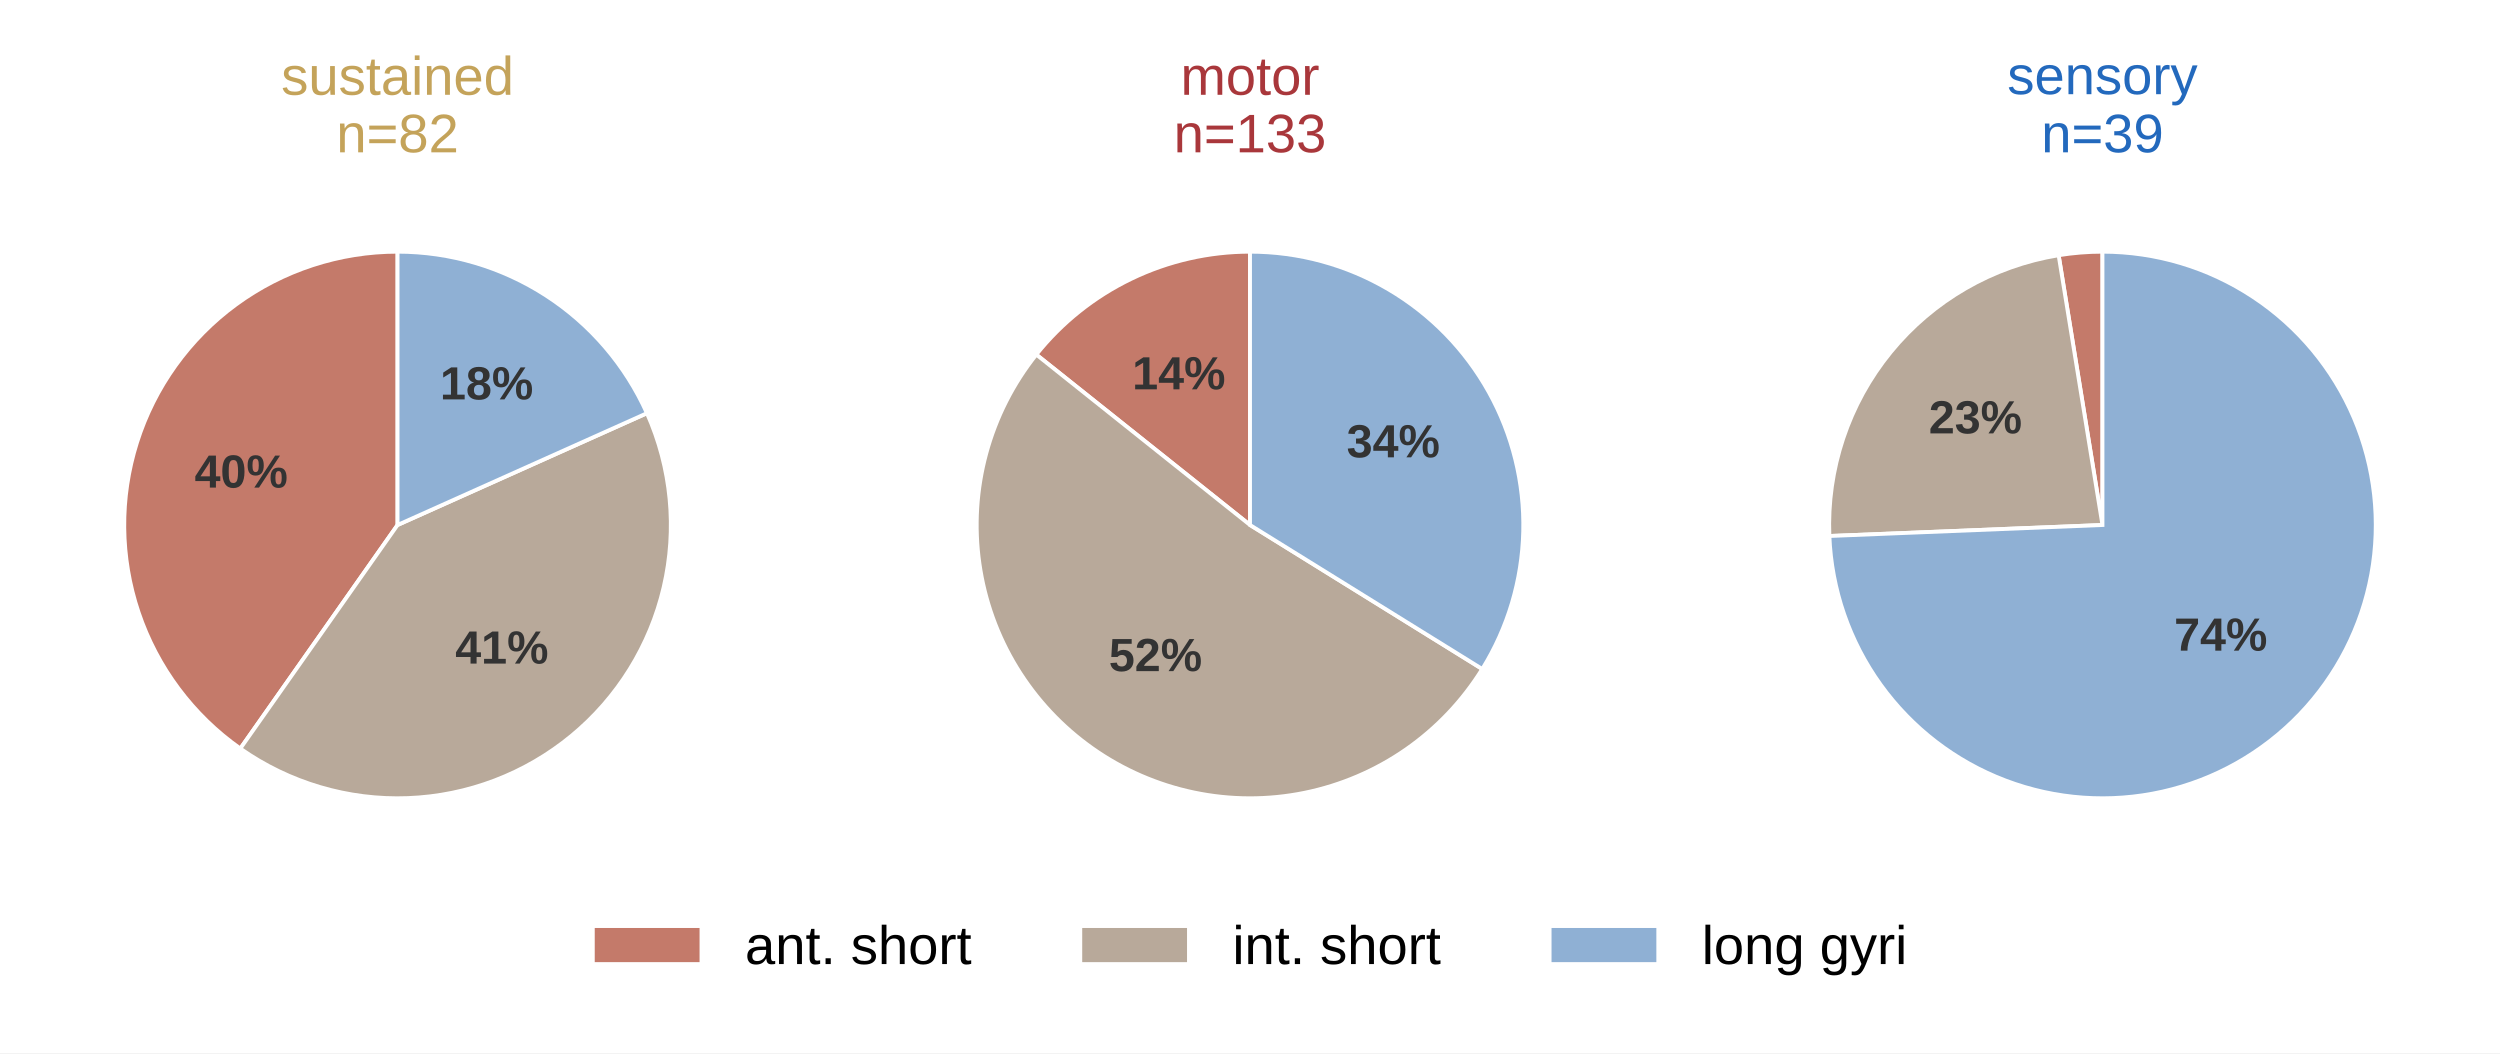
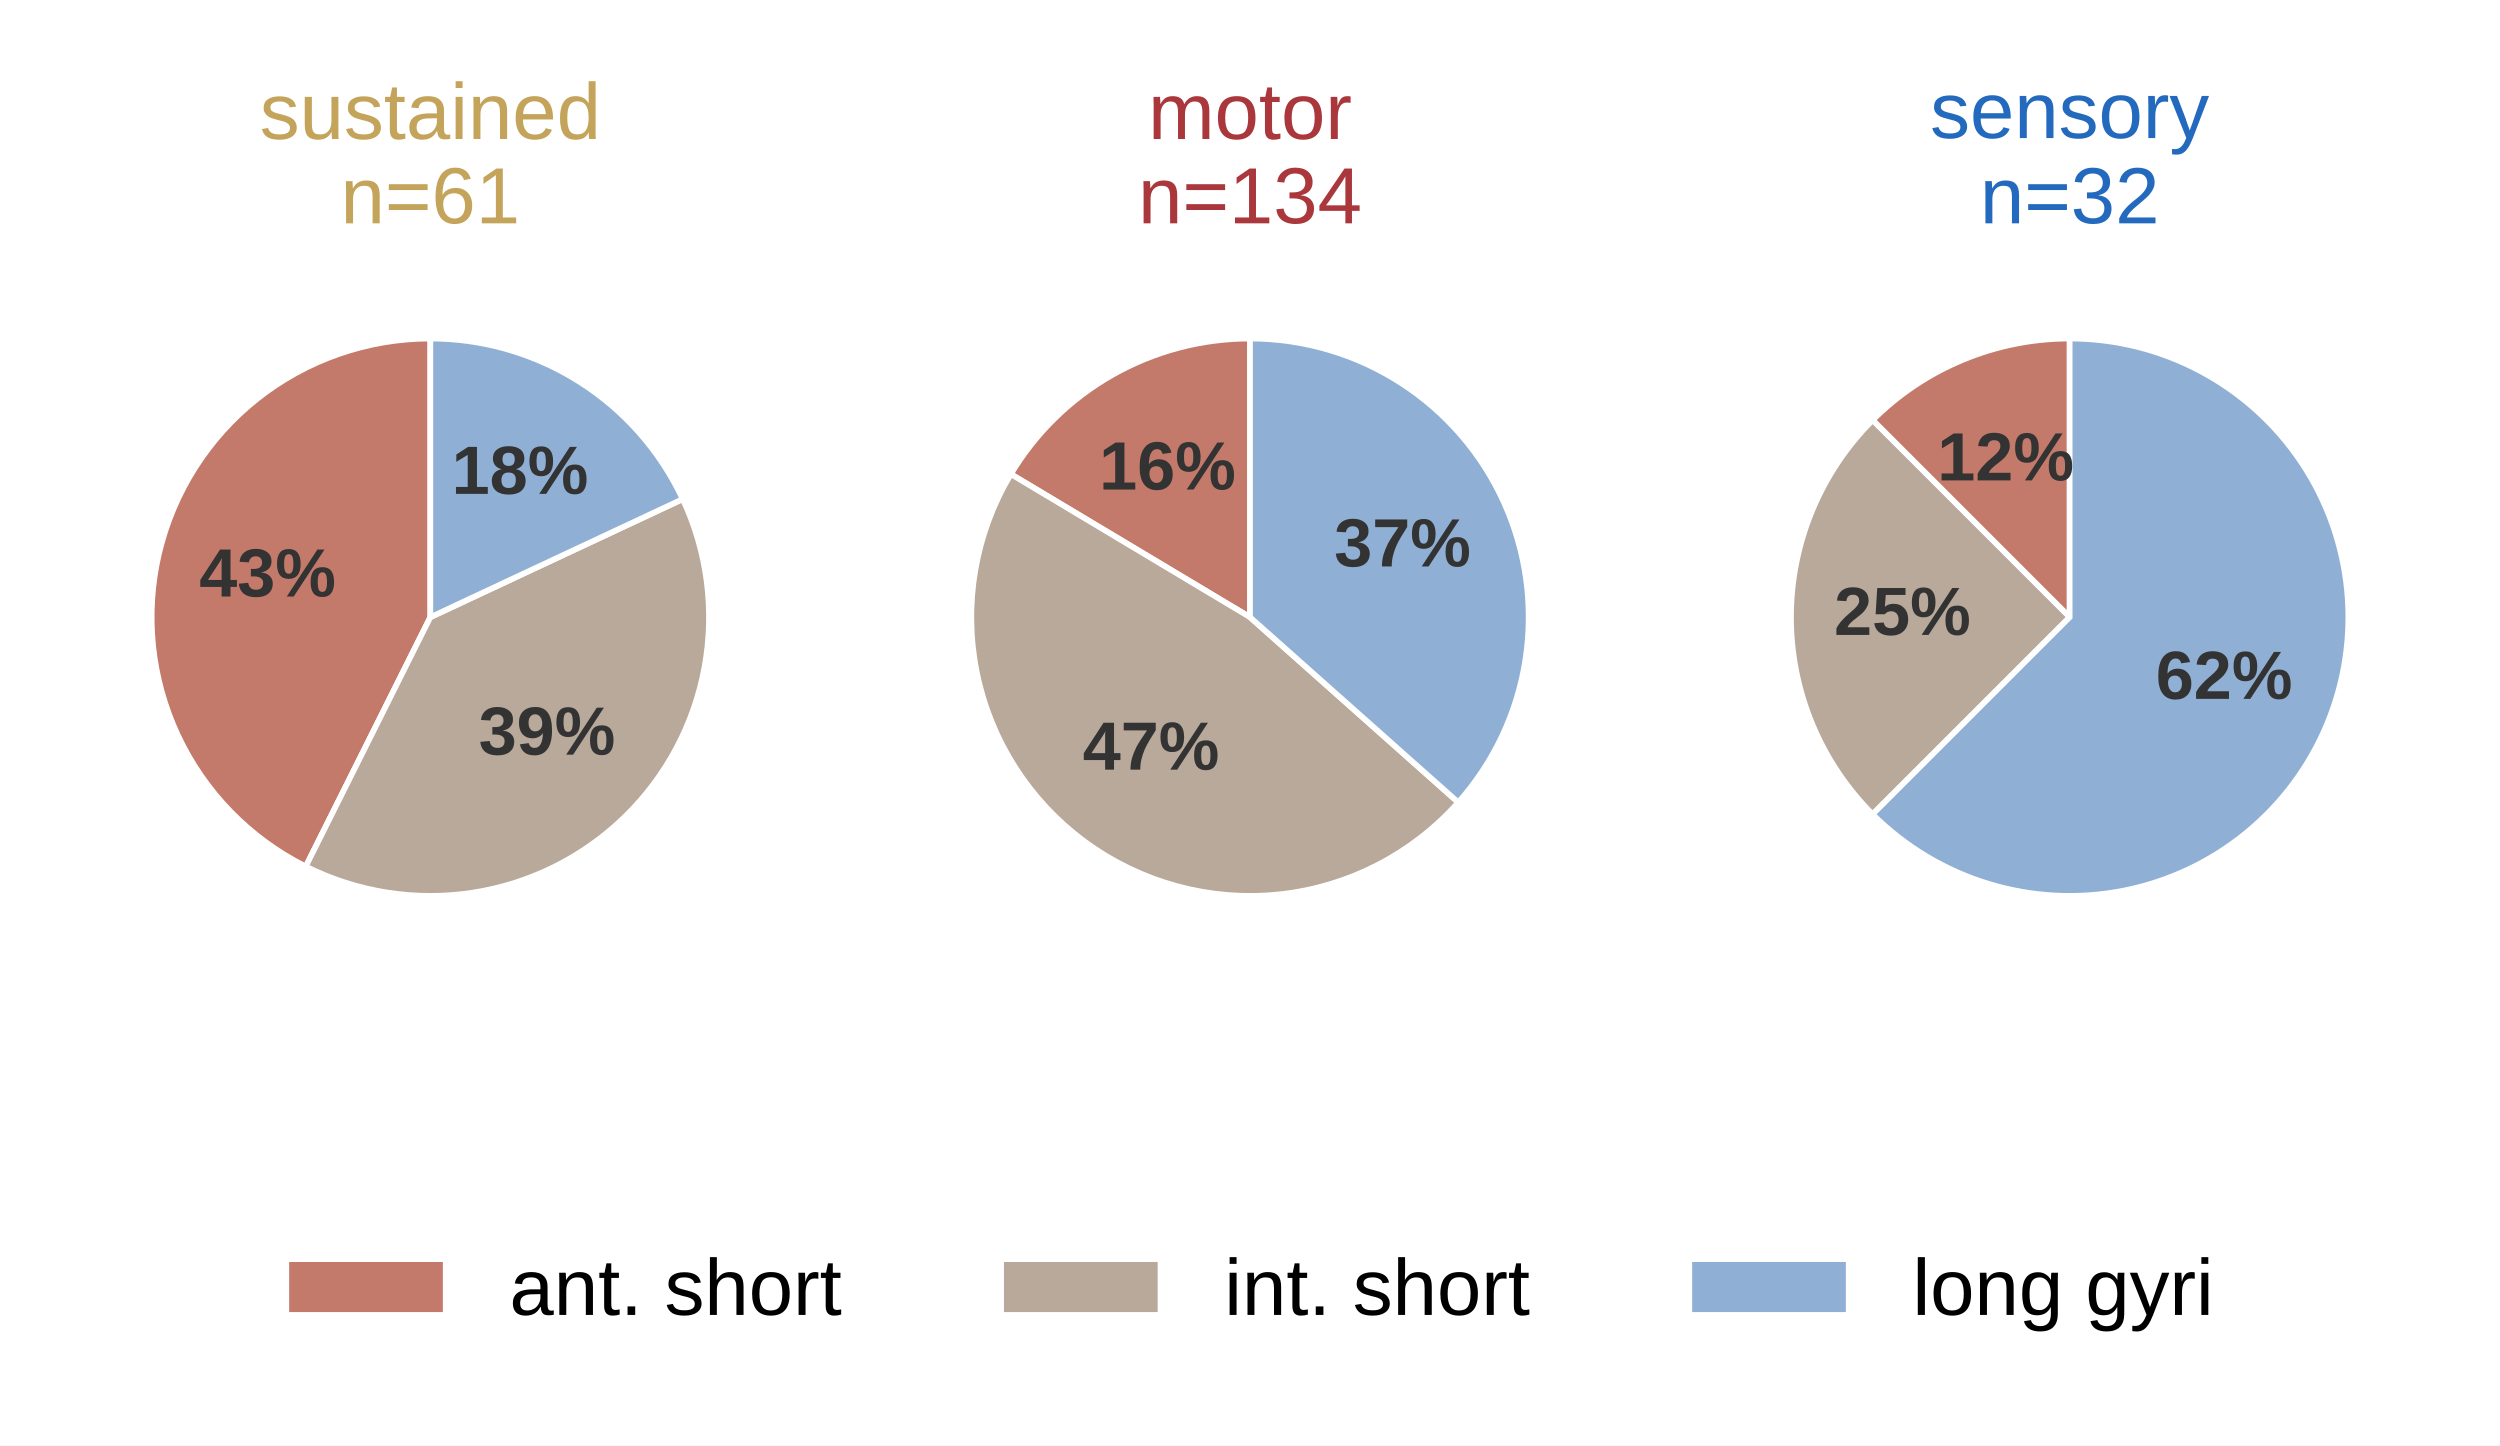
- <svg xmlns="http://www.w3.org/2000/svg" width="321.967pt" height="135.634pt" viewBox="0 0 321.967 135.634" version="1.1">
+ <svg xmlns="http://www.w3.org/2000/svg" width="219.572pt" height="126.962pt" viewBox="0 0 219.572 126.962" version="1.1">
  <defs>
    <style type="text/css">*{stroke-linejoin: round; stroke-linecap: butt}</style>
  </defs>
  <g id="figure_1">
    <g id="patch_1">
-       <path d="M 0 135.634  L 321.967 135.634  L 321.967 0  L 0 0  z " style="fill: #ffffff" />
+       <path d="M 0 126.962  L 219.572 126.962  L 219.572 0  L 0 0  z " style="fill: #ffffff" />
    </g>
    <g id="axes_1">
      <g id="patch_2">
-         <path d="M 51.198 32.414  C 43.72 32.414 36.433 34.797 30.4 39.216  C 24.367 43.634 19.896 49.862 17.64 56.992  C 15.384 64.121 15.457 71.788 17.849 78.873  C 20.242 85.958 24.831 92.099 30.948 96.402  L 51.198 67.612  z " style="fill: #c47a6a; stroke: #ffffff; stroke-width: 0.5; stroke-linejoin: miter" />
+         <path d="M 37.795 29.733  C 32.282 29.733 26.928 31.596 22.605 35.017  C 18.282 38.439 15.24 43.222 13.973 48.588  C 12.707 53.953 13.29 59.592 15.627 64.585  C 17.964 69.578 21.921 73.638 26.852 76.103  L 37.795 54.21  z " style="fill: #c47a6a; stroke: #ffffff; stroke-width: 0.5; stroke-linejoin: miter" />
      </g>
      <g id="patch_3">
-         <path d="M 30.948 96.402  C 37.253 100.836 44.843 103.08 52.546 102.784  C 60.249 102.489 67.645 99.671 73.592 94.767  C 79.539 89.863 83.714 83.138 85.47 75.632  C 87.226 68.126 86.469 60.248 83.316 53.214  L 51.198 67.612  z " style="fill: #b8a99a; stroke: #ffffff; stroke-width: 0.5; stroke-linejoin: miter" />
+         <path d="M 26.852 76.103  C 31.398 78.375 36.54 79.176 41.562 78.394  C 46.583 77.612 51.239 75.285 54.878 71.738  C 58.518 68.191 60.964 63.597 61.875 58.598  C 62.786 53.598 62.118 48.437 59.963 43.834  L 37.795 54.21  z " style="fill: #b8a99a; stroke: #ffffff; stroke-width: 0.5; stroke-linejoin: miter" />
      </g>
      <g id="patch_4">
-         <path d="M 83.316 53.214  C 80.539 47.019 76.028 41.758 70.33 38.068  C 64.632 34.378 57.986 32.414 51.198 32.414  L 51.198 67.612  z " style="fill: #8fb0d4; stroke: #ffffff; stroke-width: 0.5; stroke-linejoin: miter" />
+         <path d="M 59.963 43.834  C 57.991 39.62 54.857 36.054 50.932 33.557  C 47.006 31.06 42.448 29.733 37.795 29.733  L 37.795 54.21  z " style="fill: #8fb0d4; stroke: #ffffff; stroke-width: 0.5; stroke-linejoin: miter" />
      </g>
      <g id="matplotlib.axis_1" />
      <g id="matplotlib.axis_2" />
      <g id="text_1">
-         <text style="font-weight: 700; font-size: 6px; font-family: 'Arial', sans-serif; text-anchor: middle; fill: #333333" x="31.063" y="62.795" transform="rotate(-0 31.06302 62.79528)">40%</text>
+         <text style="font-weight: 700; font-size: 6px; font-family: 'Arial', sans-serif; text-anchor: middle; fill: #333333" x="23.502" y="52.392" transform="rotate(-0 23.50218 52.39174)">43%</text>
      </g>
      <g id="text_2">
-         <text style="font-weight: 700; font-size: 6px; font-family: 'Arial', sans-serif; text-anchor: middle; fill: #333333" x="64.634" y="85.46" transform="rotate(-0 64.63443 85.46029)">41%</text>
+         <text style="font-weight: 700; font-size: 6px; font-family: 'Arial', sans-serif; text-anchor: middle; fill: #333333" x="48.045" y="66.282" transform="rotate(-0 48.0451 66.28209)">39%</text>
      </g>
      <g id="text_3">
-         <text style="font-weight: 700; font-size: 6px; font-family: 'Arial', sans-serif; text-anchor: middle; fill: #333333" x="62.677" y="51.441" transform="rotate(-0 62.67724 51.44082)">18%</text>
+         <text style="font-weight: 700; font-size: 6px; font-family: 'Arial', sans-serif; text-anchor: middle; fill: #333333" x="45.677" y="43.373" transform="rotate(-0 45.67705 43.37341)">18%</text>
      </g>
      <g id="text_4">
-         <text style="font-size: 7px; font-family: 'Arial', sans-serif; fill: #c4a35a" transform="translate(36.21605 12.21047)">sustained</text>
-         <text style="font-size: 7px; font-family: 'Arial', sans-serif; fill: #c4a35a" transform="translate(43.31449 19.61428)">n=82</text>
+         <text style="font-size: 7px; font-family: 'Arial', sans-serif; fill: #c4a35a" transform="translate(22.81364 12.21047)">sustained</text>
+         <text style="font-size: 7px; font-family: 'Arial', sans-serif; fill: #c4a35a" transform="translate(29.91207 19.61428)">n=61</text>
      </g>
    </g>
    <g id="axes_2">
      <g id="patch_5">
-         <path d="M 160.984 32.414  C 155.696 32.414 150.476 33.605 145.712 35.9  C 140.948 38.194 136.761 41.532 133.464 45.666  L 160.984 67.612  z " style="fill: #c47a6a; stroke: #ffffff; stroke-width: 0.5; stroke-linejoin: miter" />
+         <path d="M 109.786 29.733  C 105.554 29.733 101.395 30.831 97.714 32.918  C 94.033 35.005 90.955 38.011 88.783 41.642  L 109.786 54.21  z " style="fill: #c47a6a; stroke: #ffffff; stroke-width: 0.5; stroke-linejoin: miter" />
      </g>
      <g id="patch_6">
-         <path d="M 133.464 45.666  C 130.474 49.417 128.281 53.74 127.021 58.368  C 125.761 62.997 125.461 67.835 126.138 72.584  C 126.816 77.333 128.457 81.894 130.961 85.985  C 133.465 90.077 136.78 93.614 140.7 96.378  C 144.621 99.143 149.065 101.077 153.76 102.061  C 158.455 103.045 163.302 103.06 168.003 102.103  C 172.704 101.146 177.16 99.239 181.097 96.498  C 185.033 93.756 188.369 90.239 190.897 86.162  L 160.984 67.612  z " style="fill: #b8a99a; stroke: #ffffff; stroke-width: 0.5; stroke-linejoin: miter" />
+         <path d="M 88.783 41.642  C 85.654 46.87 84.588 53.083 85.794 59.055  C 87 65.027 90.394 70.339 95.306 73.944  C 100.219 77.548 106.304 79.191 112.363 78.55  C 118.422 77.908 124.029 75.027 128.077 70.473  L 109.786 54.21  z " style="fill: #b8a99a; stroke: #ffffff; stroke-width: 0.5; stroke-linejoin: miter" />
      </g>
      <g id="patch_7">
-         <path d="M 190.897 86.162  C 194.202 80.832 196.024 74.714 196.172 68.443  C 196.32 62.173 194.789 55.976 191.739 50.495  C 188.689 45.015 184.229 40.448 178.822 37.269  C 173.415 34.09 167.256 32.414 160.984 32.414  L 160.984 67.612  z " style="fill: #8fb0d4; stroke: #ffffff; stroke-width: 0.5; stroke-linejoin: miter" />
+         <path d="M 128.077 70.473  C 131.212 66.947 133.262 62.589 133.978 57.925  C 134.695 53.261 134.047 48.489 132.115 44.184  C 130.182 39.88 127.046 36.225 123.084 33.661  C 119.123 31.098 114.504 29.733 109.786 29.733  L 109.786 54.21  z " style="fill: #8fb0d4; stroke: #ffffff; stroke-width: 0.5; stroke-linejoin: miter" />
      </g>
      <g id="matplotlib.axis_3" />
      <g id="matplotlib.axis_4" />
      <g id="text_5">
-         <text style="font-weight: 700; font-size: 6px; font-family: 'Arial', sans-serif; text-anchor: middle; fill: #333333" x="151.82" y="50.14" transform="rotate(-0 151.8204 50.13982)">14%</text>
+         <text style="font-weight: 700; font-size: 6px; font-family: 'Arial', sans-serif; text-anchor: middle; fill: #333333" x="102.543" y="42.99" transform="rotate(-0 102.5426 42.98966)">16%</text>
      </g>
      <g id="text_6">
-         <text style="font-weight: 700; font-size: 6px; font-family: 'Arial', sans-serif; text-anchor: middle; fill: #333333" x="148.814" y="86.427" transform="rotate(-0 148.8135 86.42704)">52%</text>
+         <text style="font-weight: 700; font-size: 6px; font-family: 'Arial', sans-serif; text-anchor: middle; fill: #333333" x="101.098" y="67.605" transform="rotate(-0 101.0982 67.60527)">47%</text>
      </g>
      <g id="text_7">
-         <text style="font-weight: 700; font-size: 6px; font-family: 'Arial', sans-serif; text-anchor: middle; fill: #333333" x="179.437" y="58.897" transform="rotate(-0 179.437 58.89715)">34%</text>
+         <text style="font-weight: 700; font-size: 6px; font-family: 'Arial', sans-serif; text-anchor: middle; fill: #333333" x="123.183" y="49.75" transform="rotate(-0 123.1832 49.74974)">37%</text>
      </g>
      <g id="text_8">
-         <text style="font-size: 7px; font-family: 'Arial', sans-serif; fill: #a9373b" transform="translate(152.0377 12.21047)">motor</text>
-         <text style="font-size: 7px; font-family: 'Arial', sans-serif; fill: #a9373b" transform="translate(151.154 19.61428)">n=133</text>
+         <text style="font-size: 7px; font-family: 'Arial', sans-serif; fill: #a9373b" transform="translate(100.84 12.21047)">motor</text>
+         <text style="font-size: 7px; font-family: 'Arial', sans-serif; fill: #a9373b" transform="translate(99.9563 19.61428)">n=134</text>
      </g>
    </g>
    <g id="axes_3">
      <g id="patch_8">
-         <path d="M 270.769 32.414  C 269.824 32.414 268.879 32.452 267.937 32.528  C 266.995 32.604 266.056 32.718 265.123 32.87  L 270.769 67.612  z " style="fill: #c47a6a; stroke: #ffffff; stroke-width: 0.5; stroke-linejoin: miter" />
+         <path d="M 181.776 29.733  C 178.562 29.733 175.379 30.366 172.41 31.596  C 169.44 32.826 166.742 34.629 164.469 36.902  L 181.776 54.21  z " style="fill: #c47a6a; stroke: #ffffff; stroke-width: 0.5; stroke-linejoin: miter" />
      </g>
      <g id="patch_9">
-         <path d="M 265.123 32.87  C 256.636 34.249 248.942 38.691 243.505 45.351  C 238.067 52.011 235.254 60.438 235.6 69.029  L 270.769 67.612  z " style="fill: #b8a99a; stroke: #ffffff; stroke-width: 0.5; stroke-linejoin: miter" />
+         <path d="M 164.469 36.902  C 159.881 41.491 157.3 47.721 157.3 54.21  C 157.3 60.699 159.881 66.928 164.469 71.517  L 181.776 54.21  z " style="fill: #b8a99a; stroke: #ffffff; stroke-width: 0.5; stroke-linejoin: miter" />
      </g>
      <g id="patch_10">
-         <path d="M 235.6 69.029  C 235.878 75.924 238.177 82.587 242.21 88.186  C 246.244 93.785 251.836 98.076 258.288 100.523  C 264.74 102.97 271.771 103.466 278.503 101.95  C 285.235 100.434 291.374 96.971 296.154 91.995  C 300.934 87.018 304.147 80.744 305.391 73.957  C 306.635 67.169 305.856 60.164 303.151 53.815  C 300.446 47.467 295.933 42.052 290.177 38.248  C 284.42 34.443 277.67 32.414 270.769 32.414  L 270.769 67.612  z " style="fill: #8fb0d4; stroke: #ffffff; stroke-width: 0.5; stroke-linejoin: miter" />
+         <path d="M 164.469 71.517  C 167.315 74.363 170.82 76.463 174.671 77.632  C 178.523 78.8 182.604 79.001 186.551 78.215  C 190.499 77.43 194.193 75.683 197.304 73.13  C 200.415 70.577 202.849 67.295 204.389 63.576  C 205.93 59.858 206.529 55.816 206.135 51.81  C 205.74 47.805 204.364 43.958 202.128 40.611  C 199.891 37.265 196.864 34.521 193.314 32.623  C 189.765 30.726 185.801 29.733 181.776 29.733  L 181.776 54.21  z " style="fill: #8fb0d4; stroke: #ffffff; stroke-width: 0.5; stroke-linejoin: miter" />
      </g>
      <g id="matplotlib.axis_5" />
      <g id="matplotlib.axis_6" />
      <g id="text_9">
-         <text style="font-weight: 700; font-size: 6px; font-family: 'Arial', sans-serif; text-anchor: middle; fill: #333333" x="254.411" y="55.811" transform="rotate(-0 254.4105 55.81074)">23%</text>
+         <text style="font-weight: 700; font-size: 6px; font-family: 'Arial', sans-serif; text-anchor: middle; fill: #333333" x="176.156" y="42.197" transform="rotate(-0 176.1564 42.19702)">12%</text>
      </g>
      <g id="text_10">
-         <text style="font-weight: 700; font-size: 6px; font-family: 'Arial', sans-serif; text-anchor: middle; fill: #333333" x="286" y="83.797" transform="rotate(-0 286.0003 83.79686)">74%</text>
+         <text style="font-weight: 700; font-size: 6px; font-family: 'Arial', sans-serif; text-anchor: middle; fill: #333333" x="167.091" y="55.765" transform="rotate(-0 167.0906 55.76487)">25%</text>
      </g>
      <g id="text_11">
-         <text style="font-size: 7px; font-family: 'Arial', sans-serif; fill: #2369bd" transform="translate(258.515 12.12844)">sensory</text>
-         <text style="font-size: 7px; font-family: 'Arial', sans-serif; fill: #2369bd" transform="translate(262.8861 19.61428)">n=39</text>
+         <text style="font-weight: 700; font-size: 6px; font-family: 'Arial', sans-serif; text-anchor: middle; fill: #333333" x="195.344" y="61.385" transform="rotate(-0 195.3442 61.38486)">62%</text>
+       </g>
+       <g id="text_12">
+         <text style="font-size: 7px; font-family: 'Arial', sans-serif; fill: #2369bd" transform="translate(169.522 12.12844)">sensory</text>
+         <text style="font-size: 7px; font-family: 'Arial', sans-serif; fill: #2369bd" transform="translate(173.8932 19.61428)">n=32</text>
      </g>
    </g>
    <g id="legend_1">
      <g id="patch_11">
-         <path d="M 76.344 124.161  L 90.344 124.161  L 90.344 119.261  L 76.344 119.261  z " style="fill: #c47a6a; stroke: #ffffff; stroke-width: 0.5; stroke-linejoin: miter" />
+         <path d="M 25.146 115.488  L 39.146 115.488  L 39.146 110.588  L 25.146 110.588  z " style="fill: #c47a6a; stroke: #ffffff; stroke-width: 0.5; stroke-linejoin: miter" />
      </g>
-       <g id="text_12">
-         <text style="font-size: 7px; font-family: 'Arial', sans-serif; text-anchor: start" x="95.944" y="124.161" transform="rotate(-0 95.94368 124.1608)">ant. short</text>
+       <g id="text_13">
+         <text style="font-size: 7px; font-family: 'Arial', sans-serif; text-anchor: start" x="44.746" y="115.488" transform="rotate(-0 44.74598 115.4882)">ant. short</text>
      </g>
      <g id="patch_12">
-         <path d="M 139.124 124.161  L 153.124 124.161  L 153.124 119.261  L 139.124 119.261  z " style="fill: #b8a99a; stroke: #ffffff; stroke-width: 0.5; stroke-linejoin: miter" />
+         <path d="M 87.926 115.488  L 101.926 115.488  L 101.926 110.588  L 87.926 110.588  z " style="fill: #b8a99a; stroke: #ffffff; stroke-width: 0.5; stroke-linejoin: miter" />
      </g>
-       <g id="text_13">
-         <text style="font-size: 7px; font-family: 'Arial', sans-serif; text-anchor: start" x="158.724" y="124.161" transform="rotate(-0 158.7238 124.1608)">int. short</text>
+       <g id="text_14">
+         <text style="font-size: 7px; font-family: 'Arial', sans-serif; text-anchor: start" x="107.526" y="115.488" transform="rotate(-0 107.5261 115.4882)">int. short</text>
      </g>
      <g id="patch_13">
-         <path d="M 199.567 124.161  L 213.567 124.161  L 213.567 119.261  L 199.567 119.261  z " style="fill: #8fb0d4; stroke: #ffffff; stroke-width: 0.5; stroke-linejoin: miter" />
+         <path d="M 148.369 115.488  L 162.369 115.488  L 162.369 110.588  L 148.369 110.588  z " style="fill: #8fb0d4; stroke: #ffffff; stroke-width: 0.5; stroke-linejoin: miter" />
      </g>
-       <g id="text_14">
-         <text style="font-size: 7px; font-family: 'Arial', sans-serif; text-anchor: start" x="219.167" y="124.161" transform="rotate(-0 219.1666 124.1608)">long gyri</text>
+       <g id="text_15">
+         <text style="font-size: 7px; font-family: 'Arial', sans-serif; text-anchor: start" x="167.969" y="115.488" transform="rotate(-0 167.969 115.4882)">long gyri</text>
      </g>
    </g>
  </g>
</svg>
